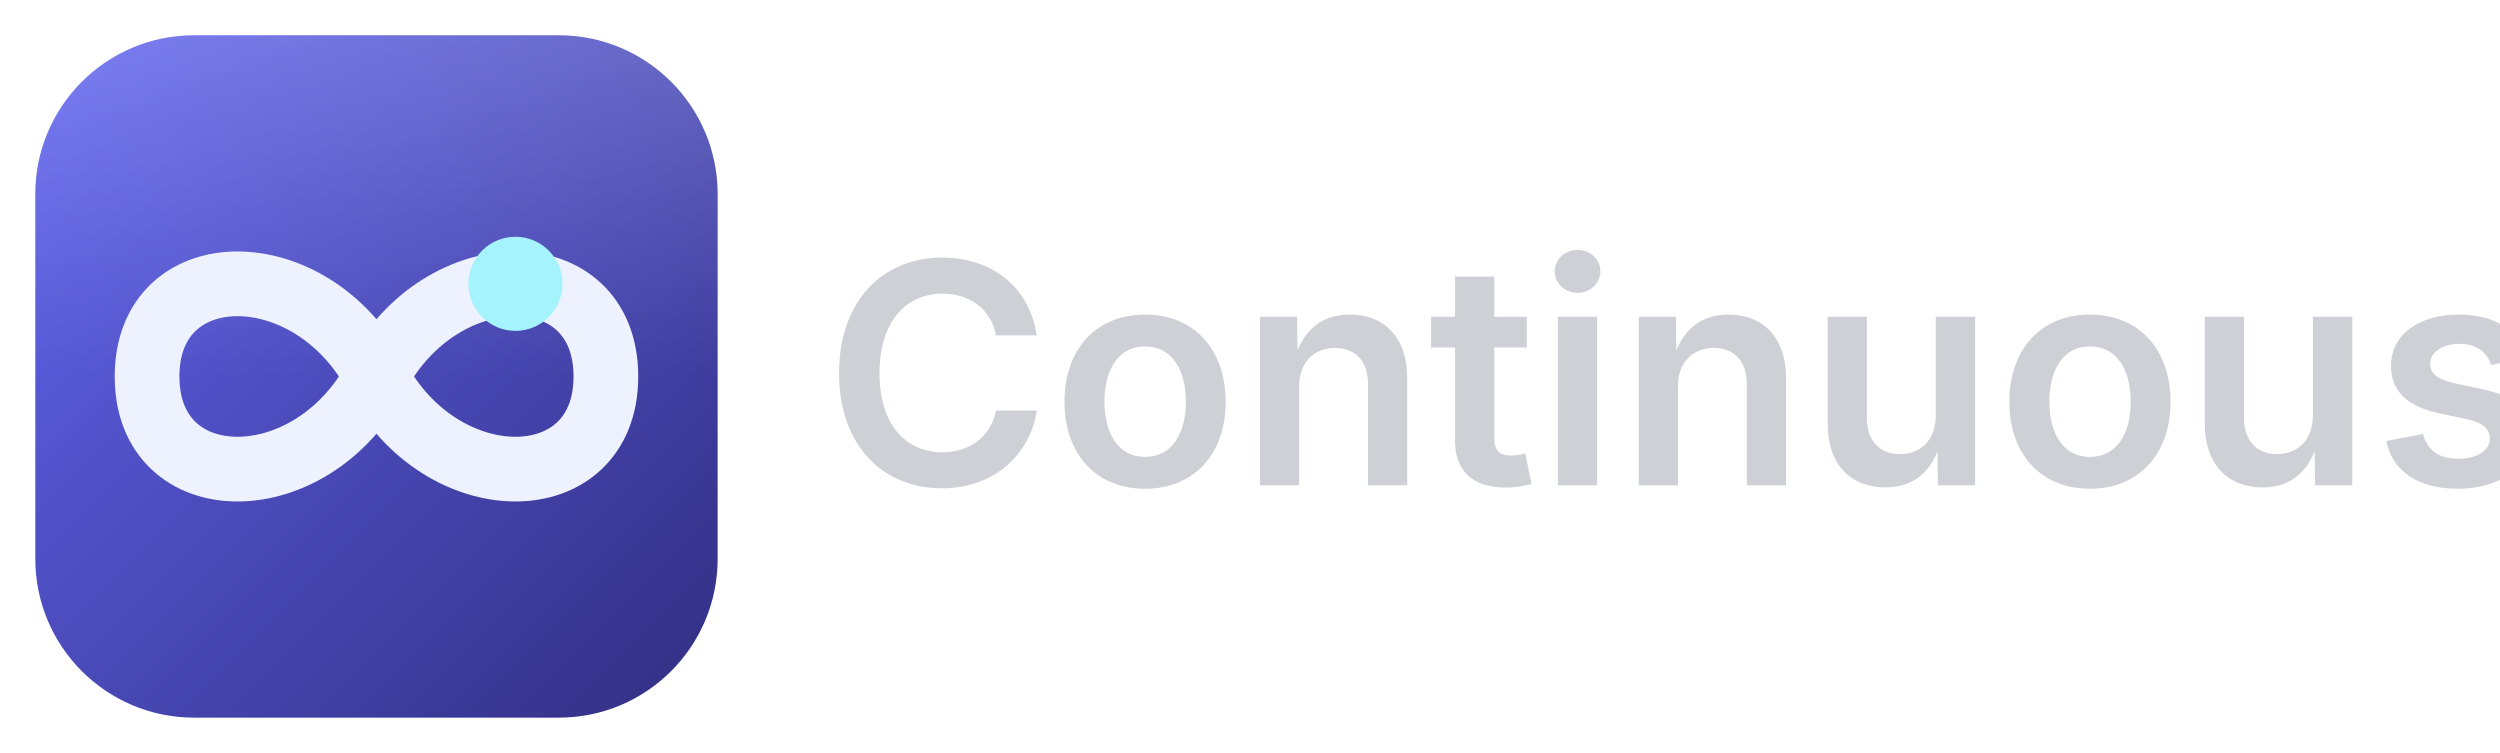
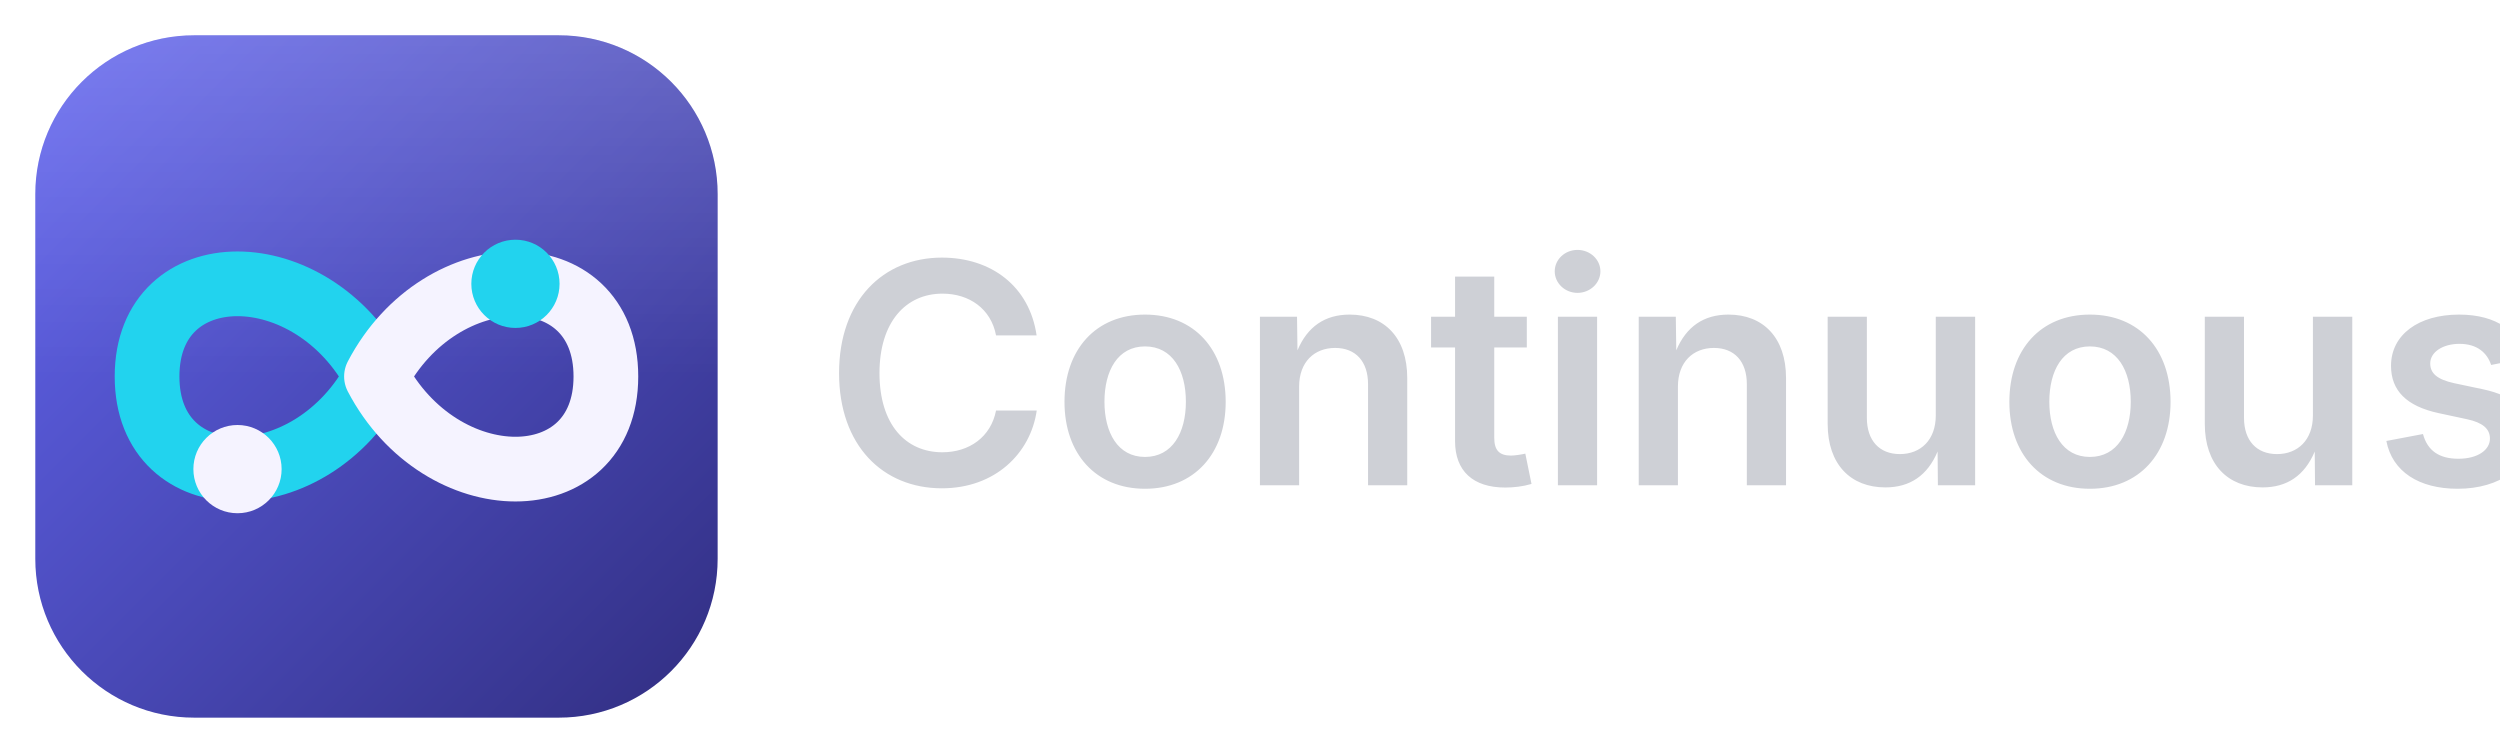
<svg xmlns="http://www.w3.org/2000/svg" viewBox="0 0 1700 512" width="1700" height="512" role="img" aria-label="Continuous">
  <defs>
    <linearGradient id="bg" x1="0" y1="0" x2="1" y2="1">
      <stop offset="0" stop-color="#6366F1" />
      <stop offset="1" stop-color="#312E81" />
    </linearGradient>
    <linearGradient id="shine" x1="0" y1="0" x2="0" y2="1">
      <stop offset="0" stop-color="#FFFFFF" stop-opacity="0.16" />
      <stop offset="0.5" stop-color="#FFFFFF" stop-opacity="0" />
    </linearGradient>
  </defs>
  <rect x="24" y="24" width="464" height="464" rx="108" fill="url(#bg)" />
  <rect x="24" y="24" width="464" height="464" rx="108" fill="url(#shine)" />
-   <path d="M256 256 C300 172 412 172 412 256 C412 340 300 340 256 256 C212 172 100 172 100 256 C100 340 212 340 256 256 Z" fill="none" stroke="#EEF2FF" stroke-width="44" stroke-linecap="round" stroke-linejoin="round" />
-   <circle cx="350.5" cy="193" r="32" fill="#A5F3FC" />
+   <g fill="none" stroke-width="44" stroke-linecap="round" stroke-linejoin="round">
+     <path d="M256 256 C212 172 100 172 100 256 C100 340 212 340 256 256" stroke="#22D3EE" />
+     <path d="M256 256 C300 172 412 172 412 256 C412 340 300 340 256 256" stroke="#F5F3FF" />
+   </g>
+   <circle cx="161.5" cy="319" r="30" fill="#F5F3FF" />
+   <circle cx="350.5" cy="193" r="30" fill="#22D3EE" />
  <text x="560" y="330" fill="#CED0D6" font-family="system-ui, -apple-system, 'Segoe UI', sans-serif" font-size="210" font-weight="600">Continuous</text>
</svg>
